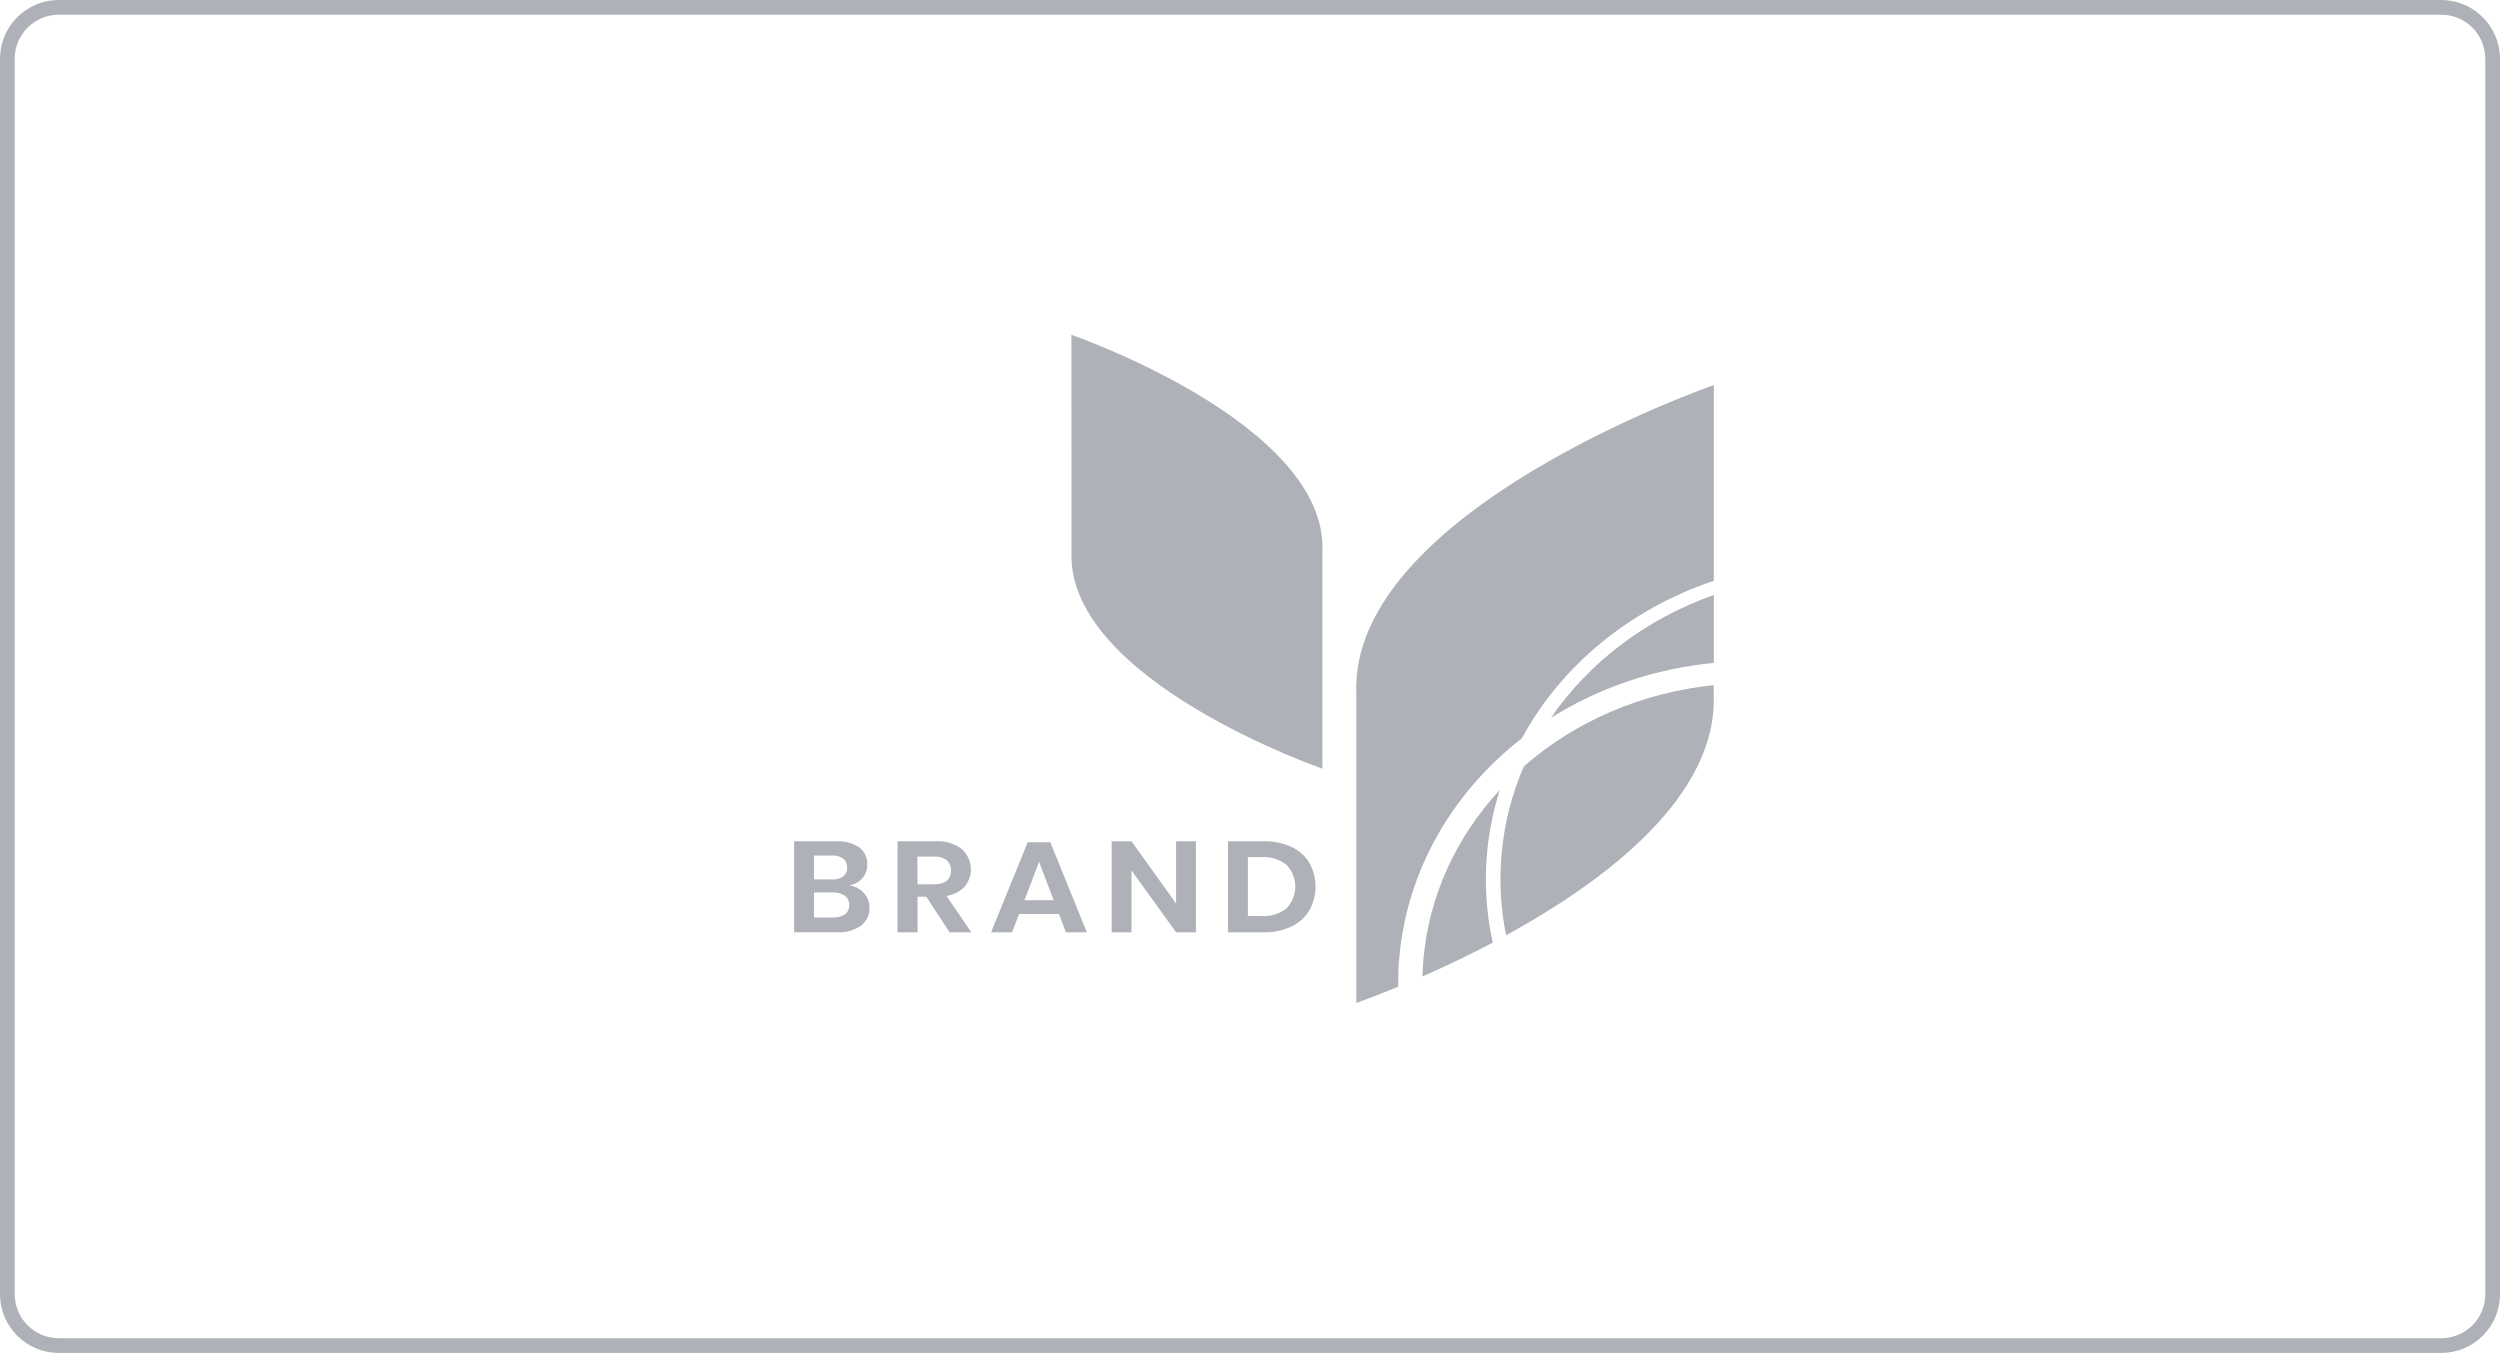
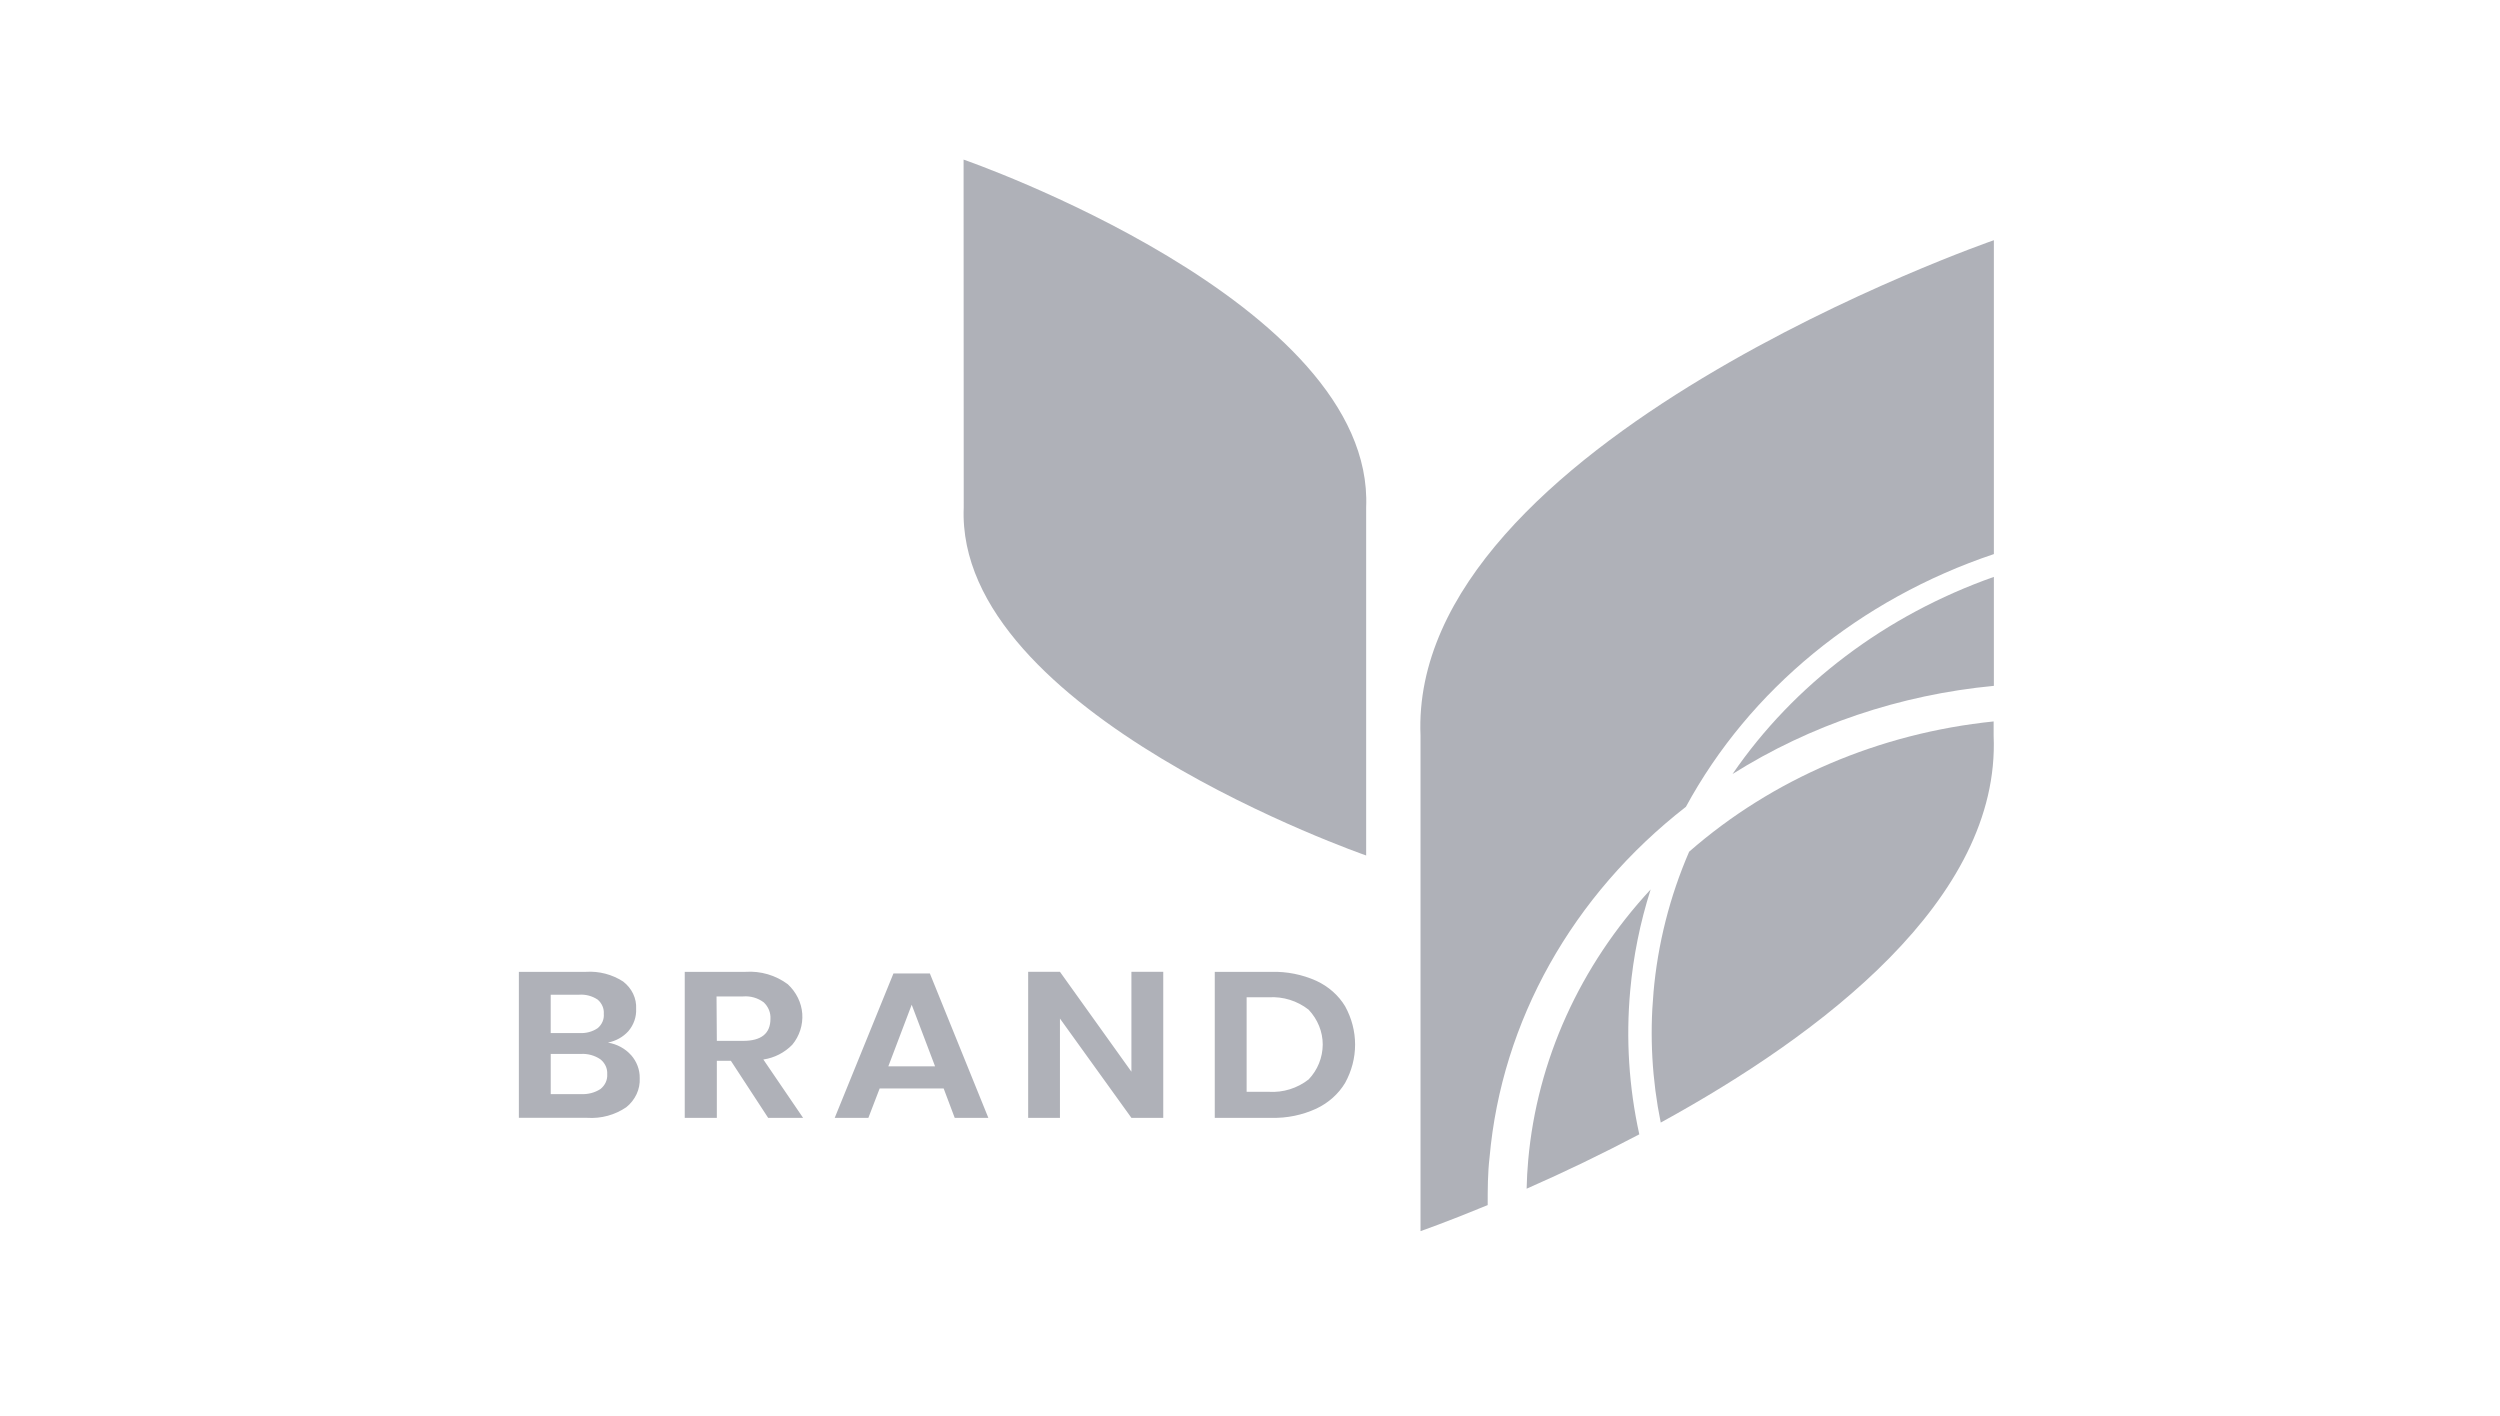
- <svg xmlns="http://www.w3.org/2000/svg" width="170" height="92" fill="none">
-   <rect x=".5" y=".5" width="169" height="91" rx="3.5" stroke="#AFB1B8" />
-   <path d="M58.757 60.735c.244.276.373.622.367.977a1.43 1.43 0 0 1-.131.676 1.558 1.558 0 0 1-.438.558 2.627 2.627 0 0 1-1.651.45H54v-6.19h2.844a2.593 2.593 0 0 1 1.576.41c.184.142.33.32.425.52.096.202.139.42.127.64.016.34-.1.677-.33.946-.221.246-.526.416-.866.484.385.064.733.252.98.53Zm-3.406-.934h1.216c.276.018.55-.055.773-.206a.738.738 0 0 0 .207-.275.68.68 0 0 0 .054-.33.701.701 0 0 0-.055-.329.758.758 0 0 0-.203-.276 1.255 1.255 0 0 0-.796-.209H55.35v1.625Zm2.108 2.374a.777.777 0 0 0 .224-.284.712.712 0 0 0 .063-.345.722.722 0 0 0-.066-.35.788.788 0 0 0-.228-.285 1.338 1.338 0 0 0-.826-.224h-1.275v1.703h1.292c.29.015.578-.06.816-.215ZM64.57 63.397l-1.581-2.42h-.595v2.42h-1.361v-6.191h2.577a2.699 2.699 0 0 1 1.793.526c.36.336.578.779.613 1.248a1.86 1.86 0 0 1-.421 1.314 2.148 2.148 0 0 1-1.229.629l1.685 2.474h-1.48Zm-2.176-3.264h1.113c.773 0 1.16-.312 1.16-.937a.852.852 0 0 0-.063-.375.917.917 0 0 0-.221-.321 1.282 1.282 0 0 0-.876-.251h-1.126l.013 1.884ZM72.01 62.15h-2.712l-.479 1.247h-1.427l2.49-6.122h1.543l2.481 6.122H72.48l-.469-1.246Zm-.363-.937-.991-2.613-.991 2.613h1.982ZM81.322 63.397h-1.35l-3.03-4.21v4.21h-1.348v-6.192h1.348l3.03 4.235v-4.235h1.35v6.192ZM89.033 61.915c-.28.467-.705.848-1.223 1.092a4.288 4.288 0 0 1-1.9.39h-2.404v-6.191h2.405a4.376 4.376 0 0 1 1.9.38c.516.24.943.616 1.222 1.08.278.504.423 1.06.423 1.625 0 .564-.145 1.12-.423 1.624Zm-1.546-.148a2.16 2.16 0 0 0 .597-1.478c0-.542-.212-1.066-.597-1.477a2.488 2.488 0 0 0-1.692-.527h-.938v4.008h.938a2.49 2.49 0 0 0 1.692-.526ZM72.856 22.767s17.439 6.028 17.069 14.751v14.754s-17.426-6.03-17.063-14.754l-.006-14.751ZM105.46 48.818c3.294-2.075 7.103-3.36 11.08-3.738v-4.62c-4.582 1.618-8.469 4.55-11.08 8.358Z" fill="#AFB1B8" />
-   <path d="M103.482 50.21c2.695-4.97 7.368-8.805 13.058-10.717V26.185s-24.835 8.587-24.31 21.009V68.2s1.107-.384 2.848-1.104c0-.671 0-1.349.08-2.03.513-5.766 3.507-11.11 8.324-14.857Z" fill="#AFB1B8" />
-   <path d="M101.12 58.013c.13-1.457.421-2.898.869-4.301-3 3.235-4.816 7.25-5.193 11.479-.037.399-.057.798-.067 1.21a74.704 74.704 0 0 0 4.777-2.305c-.44-2.001-.57-4.049-.386-6.083ZM102.107 58.089a19.041 19.041 0 0 0 .308 5.508c6.785-3.718 14.409-9.462 14.115-16.403v-.605c-4.848.497-9.383 2.437-12.91 5.523a19.292 19.292 0 0 0-1.513 5.977Z" fill="#AFB1B8" />
+ <svg xmlns="http://www.w3.org/2000/svg" width="106" height="60" fill="none">
+   <path d="M26.757 44.735c.244.276.373.622.367.977a1.43 1.43 0 0 1-.131.676 1.558 1.558 0 0 1-.438.558 2.627 2.627 0 0 1-1.651.45H22v-6.19h2.844a2.593 2.593 0 0 1 1.576.41c.184.142.33.32.425.52.096.202.139.42.127.64.016.34-.1.677-.33.946-.221.246-.526.416-.866.484.385.064.733.252.98.53Zm-3.406-.934h1.216c.276.018.55-.055.773-.206a.738.738 0 0 0 .207-.275.68.68 0 0 0 .054-.33.701.701 0 0 0-.055-.329.758.758 0 0 0-.203-.276 1.255 1.255 0 0 0-.796-.209H23.35v1.625Zm2.108 2.374a.777.777 0 0 0 .224-.284.712.712 0 0 0 .063-.345.722.722 0 0 0-.066-.35.788.788 0 0 0-.228-.285 1.338 1.338 0 0 0-.826-.224h-1.275v1.703h1.292c.29.015.578-.06.816-.215ZM32.57 47.397l-1.581-2.42h-.595v2.42h-1.361v-6.191h2.577a2.699 2.699 0 0 1 1.793.526c.36.336.578.779.613 1.248a1.86 1.86 0 0 1-.421 1.314 2.148 2.148 0 0 1-1.229.629l1.685 2.474h-1.48Zm-2.176-3.264h1.113c.773 0 1.16-.312 1.16-.937a.852.852 0 0 0-.063-.375.917.917 0 0 0-.221-.321 1.282 1.282 0 0 0-.876-.251h-1.126l.013 1.884ZM40.01 46.15h-2.712l-.479 1.247h-1.427l2.49-6.122h1.544l2.48 6.122H40.48l-.469-1.246Zm-.363-.937-.991-2.613-.991 2.613h1.982ZM49.322 47.397h-1.35l-3.03-4.21v4.21h-1.348v-6.192h1.348l3.03 4.235v-4.235h1.35v6.192ZM57.033 45.915c-.28.467-.705.848-1.223 1.092a4.288 4.288 0 0 1-1.9.39h-2.404v-6.191h2.405a4.376 4.376 0 0 1 1.9.38c.517.24.943.616 1.222 1.08.278.504.423 1.06.423 1.625 0 .564-.145 1.12-.423 1.624Zm-1.546-.148a2.16 2.16 0 0 0 .597-1.478c0-.542-.212-1.066-.597-1.477a2.488 2.488 0 0 0-1.692-.527h-.938v4.008h.938a2.49 2.49 0 0 0 1.692-.526ZM40.856 6.767s17.438 6.028 17.069 14.751v14.754s-17.426-6.03-17.063-14.754l-.006-14.751ZM73.46 32.818c3.294-2.075 7.103-3.36 11.08-3.738v-4.62c-4.582 1.618-8.47 4.55-11.08 8.358Z" fill="#AFB1B8" />
+   <path d="M71.482 34.21c2.695-4.97 7.368-8.805 13.058-10.717V10.185s-24.835 8.587-24.31 21.009V52.2s1.107-.384 2.848-1.104c0-.671 0-1.349.08-2.03.513-5.766 3.507-11.11 8.324-14.857Z" fill="#AFB1B8" />
+   <path d="M69.12 42.013c.13-1.457.421-2.898.868-4.301-2.998 3.235-4.815 7.25-5.192 11.479-.037.399-.057.798-.067 1.21a74.756 74.756 0 0 0 4.777-2.305c-.44-2.001-.57-4.049-.386-6.083ZM70.108 42.089a19.051 19.051 0 0 0 .307 5.508c6.785-3.718 14.41-9.462 14.115-16.403v-.605c-4.848.497-9.383 2.437-12.91 5.523a19.259 19.259 0 0 0-1.513 5.977Z" fill="#AFB1B8" />
</svg>
